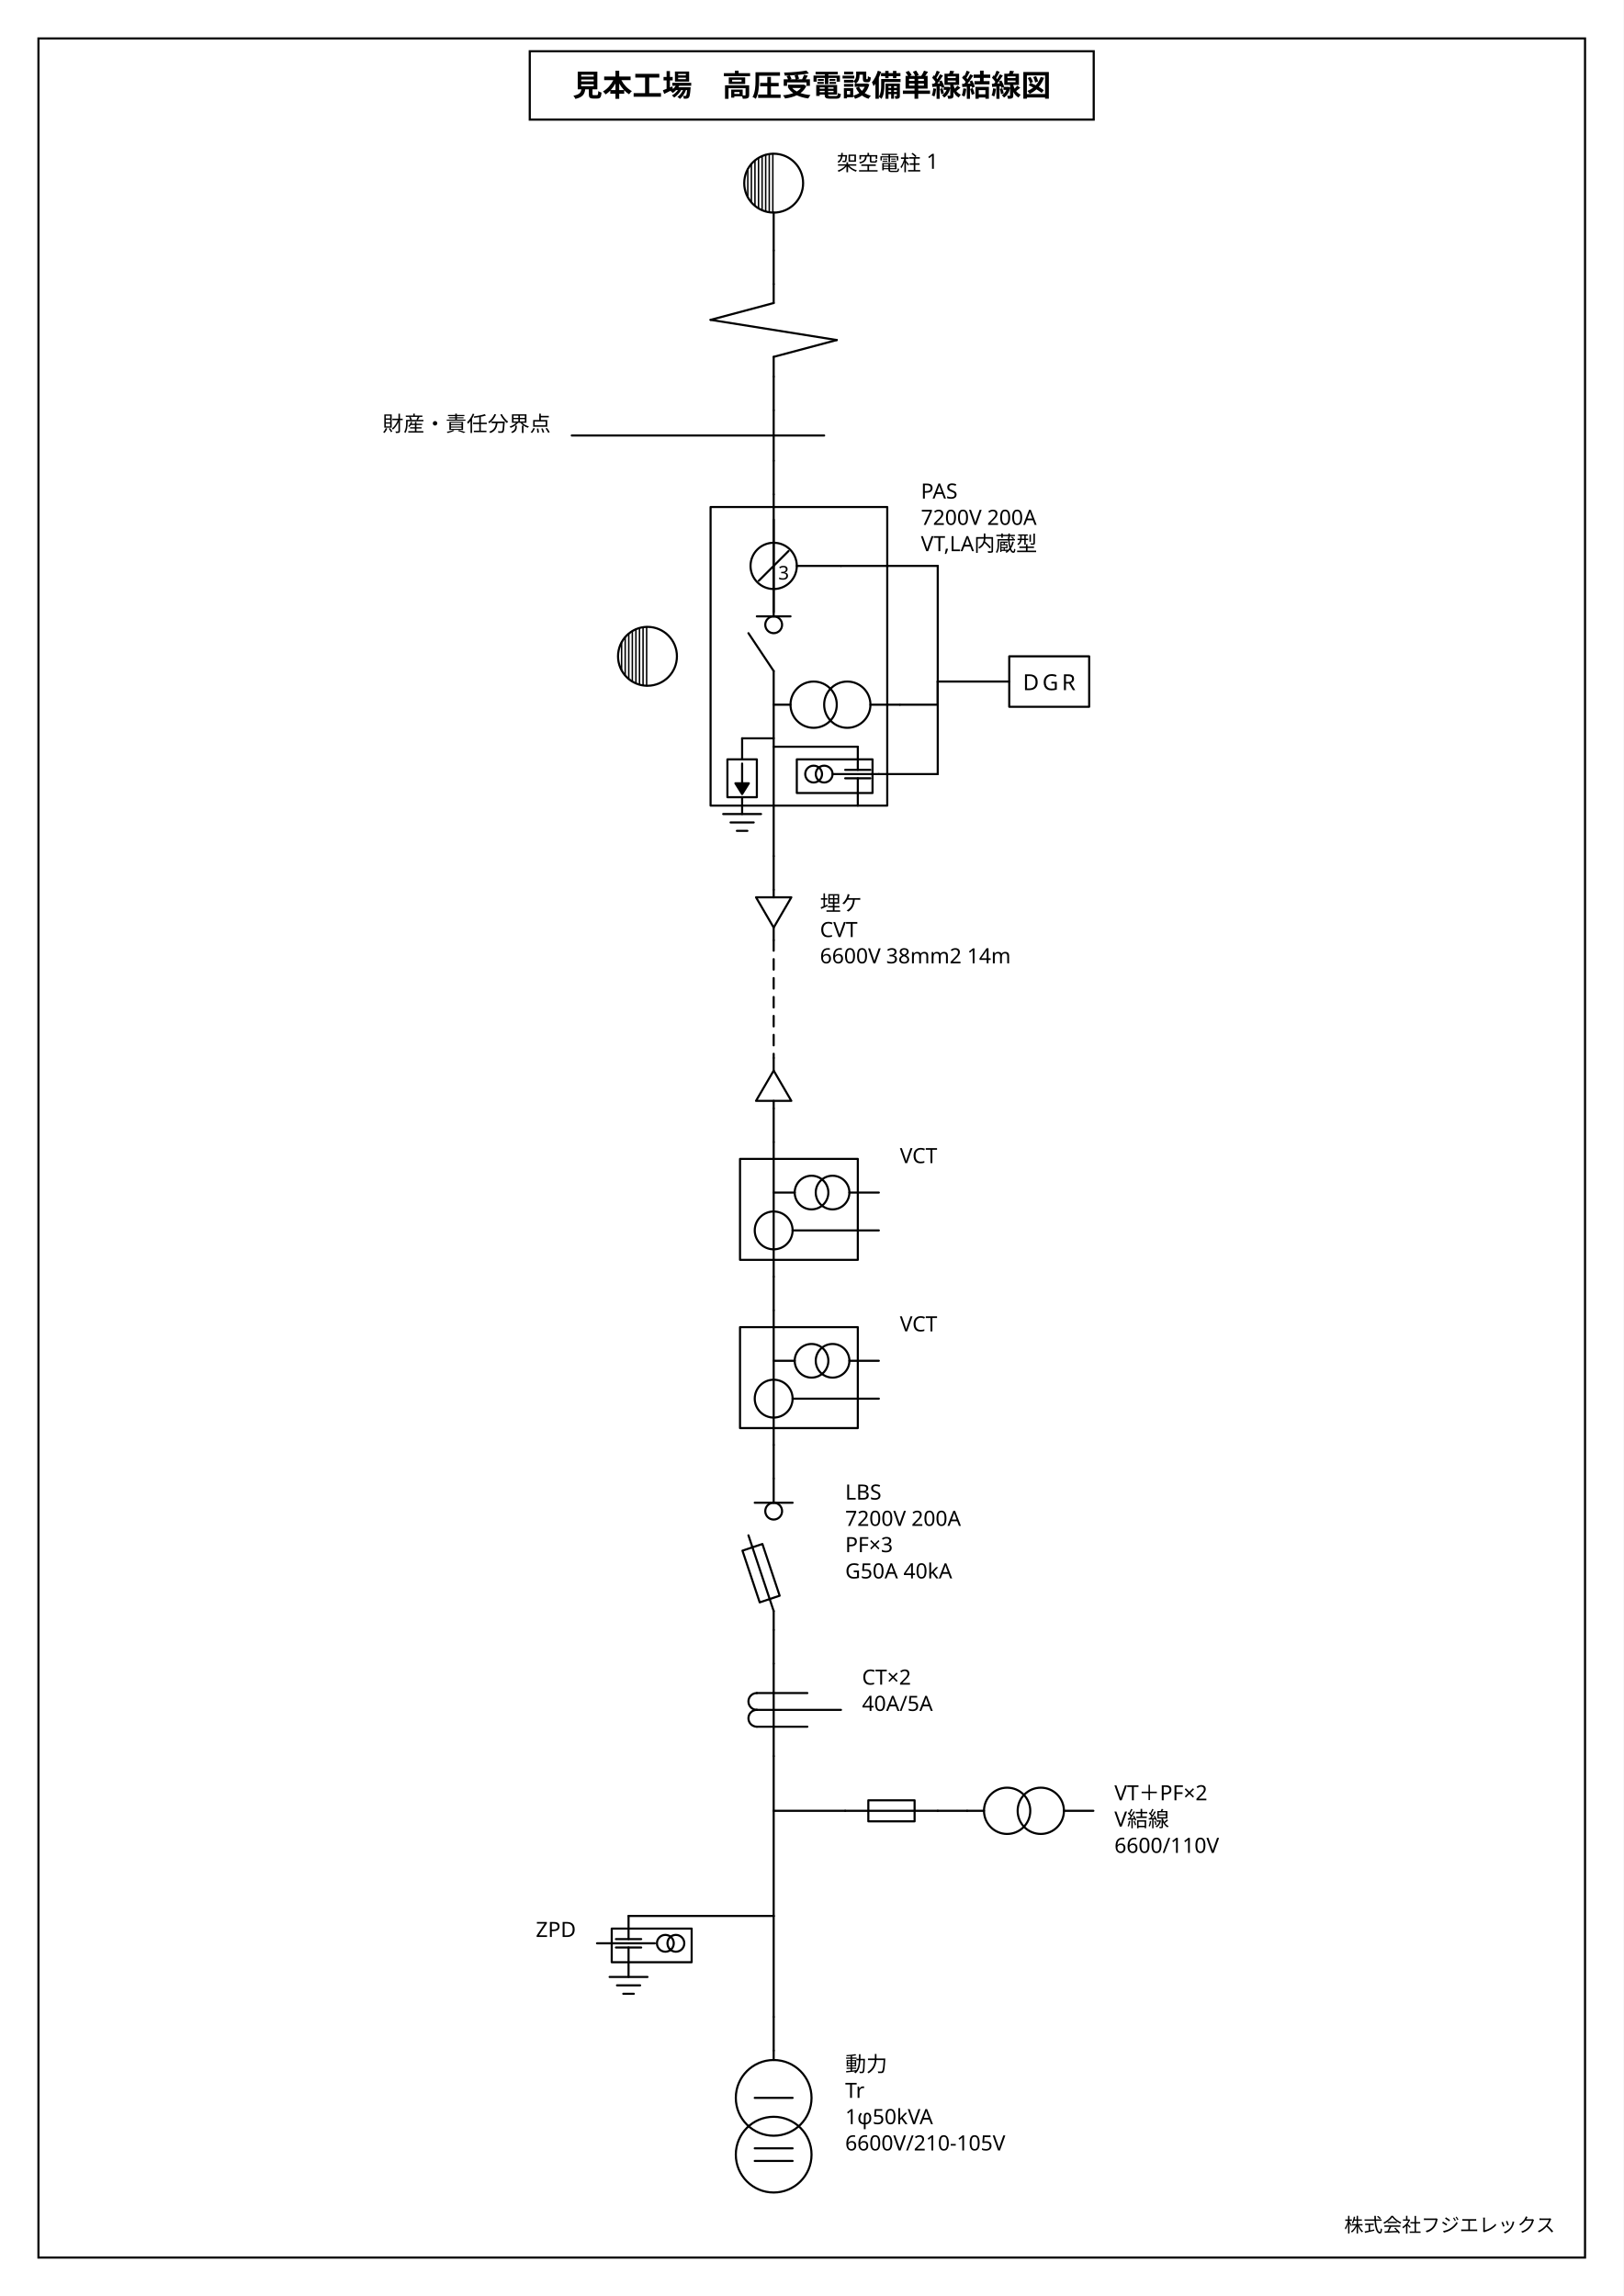
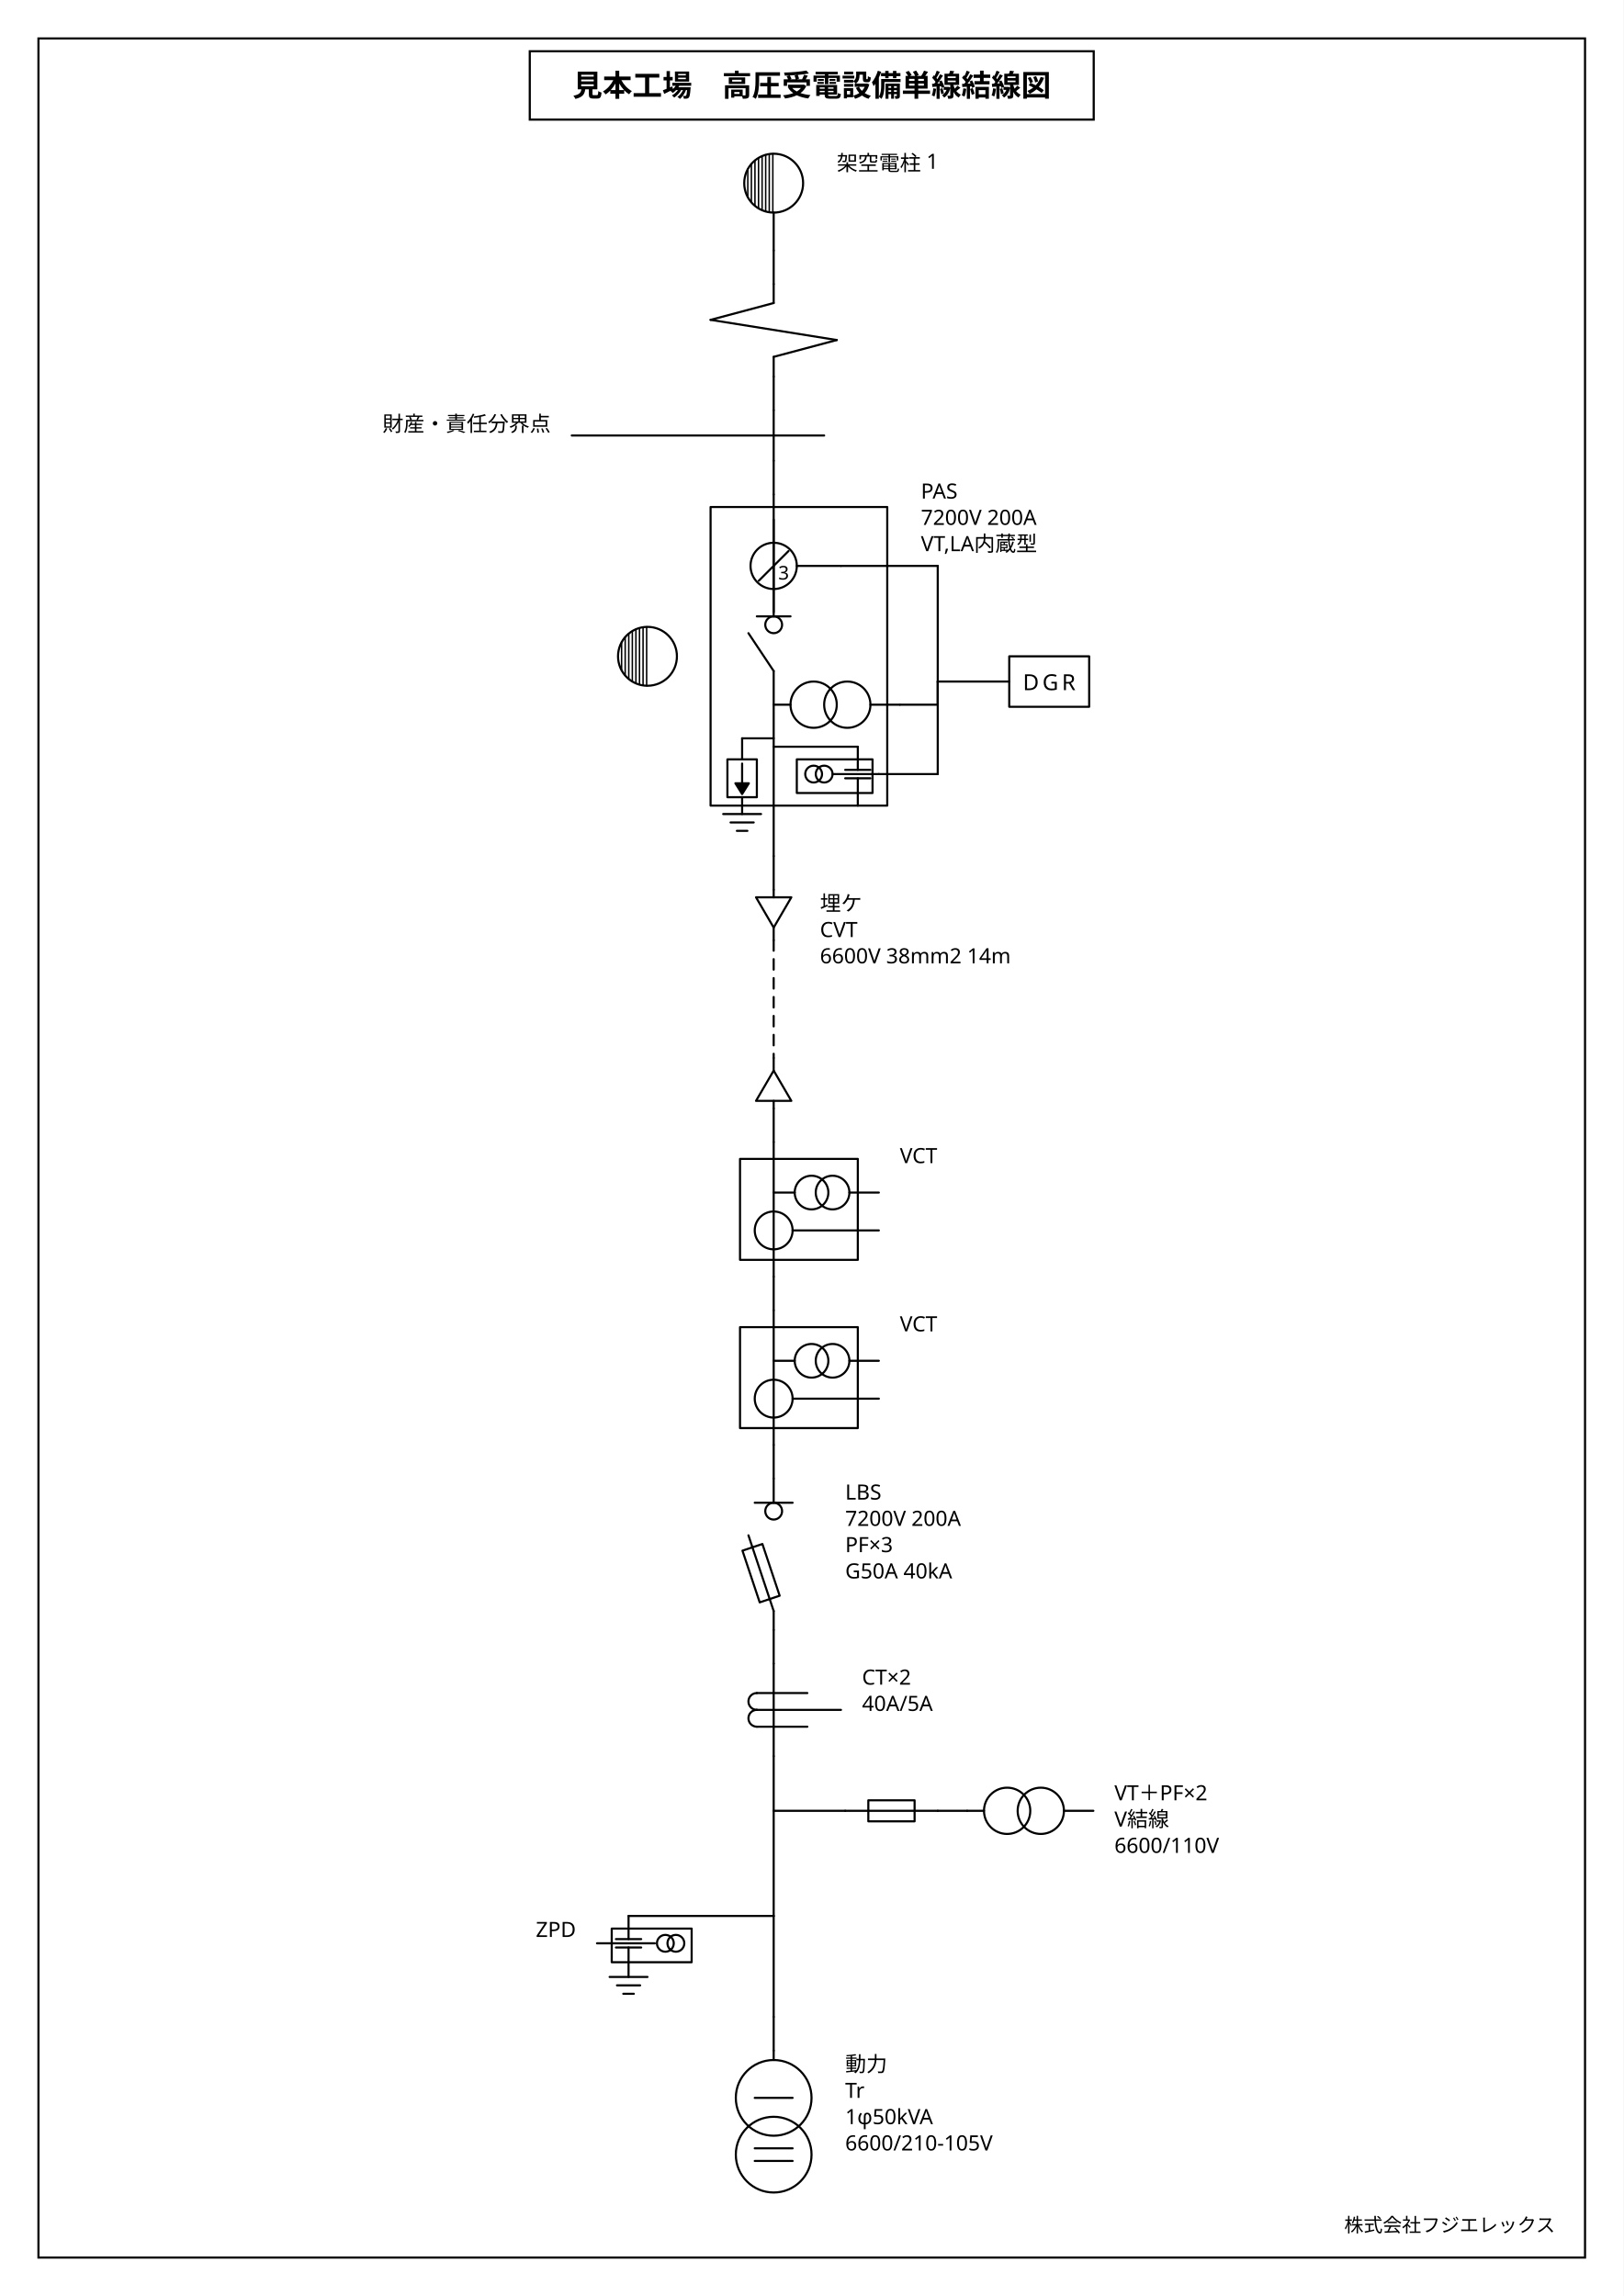
<svg xmlns="http://www.w3.org/2000/svg" viewBox="0 0 760 1075" width="760" height="1075">
  <rect x="0" y="0" width="760" height="1075" fill="#fff" />
  <g stroke="#000" fill="none">
    <rect x="18" y="18" width="724" height="1039" stroke-width="1" />
    <rect x="248" y="24" width="264" height="32" stroke-width="1" />
  </g>
  <text x="380" y="45" font-size="14" font-weight="700" text-anchor="middle" font-family="IPAGothic, 'IPAゴシック', 'Noto Sans JP', 'Hiragino Kaku Gothic ProN', 'Yu Gothic', sans-serif" fill="#000">見本工場　高圧受電設備単線結線図</text>
  <text x="728" y="1045" font-size="9" text-anchor="end" font-family="IPAGothic, 'IPAゴシック', 'Noto Sans JP', 'Hiragino Kaku Gothic ProN', 'Yu Gothic', sans-serif" fill="#000">株式会社フジエレックス</text>
  <g transform="translate(362.18 70) scale(0.9846)">
    <g stroke="#000" fill="none" stroke-linecap="round" stroke-linejoin="round" color="#000">
      <line x1="0" y1="48" x2="0" y2="64" stroke-width="1" />
      <line x1="0" y1="108" x2="0" y2="124" stroke-width="1" />
      <line x1="0" y1="148" x2="0" y2="164" stroke-width="1" />
      <line x1="0" y1="280" x2="-15" y2="280" stroke-width="1" />
      <line x1="0" y1="284" x2="40" y2="284" stroke-width="1" />
      <line x1="32" y1="198" x2="78" y2="198" stroke-width="1" />
      <line x1="78" y1="198" x2="78" y2="253" stroke-width="1" />
      <line x1="60" y1="264" x2="78" y2="264" stroke-width="1" />
      <line x1="78" y1="264" x2="78" y2="253" stroke-width="1" />
      <line x1="50" y1="297" x2="78" y2="297" stroke-width="1" />
      <line x1="78" y1="297" x2="78" y2="253" stroke-width="1" />
      <line x1="78" y1="253" x2="112" y2="253" stroke-width="1" />
      <line x1="0" y1="336" x2="0" y2="352" stroke-width="1" />
      <line x1="0" y1="376" x2="0" y2="432" stroke-width="1" stroke-dasharray="5 4" />
      <line x1="0" y1="456" x2="0" y2="472" stroke-width="1" />
      <line x1="0" y1="536" x2="0" y2="552" stroke-width="1" />
      <line x1="0" y1="616" x2="0" y2="632" stroke-width="1" />
      <line x1="0" y1="704" x2="0" y2="720" stroke-width="1" />
      <line x1="0" y1="764" x2="0" y2="790" stroke-width="1" />
      <line x1="0" y1="790" x2="34" y2="790" stroke-width="1" />
      <line x1="78" y1="790" x2="92" y2="790" stroke-width="1" />
      <line x1="0" y1="790" x2="0" y2="840" stroke-width="1" />
      <line x1="0" y1="840" x2="-69" y2="840" stroke-width="1" />
      <line x1="0" y1="840" x2="0" y2="888" stroke-width="1" />
      <line x1="0" y1="888" x2="0" y2="904" stroke-width="1" />
      <g transform="translate(-16 0)">
        <circle cx="16" cy="16" r="14" fill="none" stroke-width="1" />
        <line x1="3.7" y1="9.313" x2="3.7" y2="22.687" stroke-width="0.7" />
        <line x1="5.4" y1="6.855" x2="5.4" y2="25.145" stroke-width="0.7" />
        <line x1="7.1" y1="5.193" x2="7.1" y2="26.807" stroke-width="0.7" />
        <line x1="8.8" y1="3.993" x2="8.8" y2="28.007" stroke-width="0.7" />
        <line x1="10.5" y1="3.126" x2="10.5" y2="28.874" stroke-width="0.7" />
        <line x1="12.2" y1="2.526" x2="12.2" y2="29.474" stroke-width="0.7" />
        <line x1="13.9" y1="2.158" x2="13.9" y2="29.842" stroke-width="0.7" />
        <line x1="15.6" y1="2.006" x2="15.6" y2="29.994" stroke-width="0.7" />
        <line x1="16" y1="30" x2="16" y2="48" stroke-width="1" />
      </g>
      <text x="30" y="10" font-size="10" text-anchor="start" font-family="IPAGothic, 'IPAゴシック', 'Noto Sans JP', 'Hiragino Kaku Gothic ProN', 'Yu Gothic', sans-serif" fill="currentColor" stroke="none">
        <tspan x="30" dy="0">架空電柱 1</tspan>
      </text>
      <g transform="translate(-30 64)">
        <line x1="30" y1="0" x2="30" y2="9" stroke-width="1" />
        <line x1="30" y1="9" x2="0" y2="17" stroke-width="1" />
        <line x1="0" y1="17" x2="60" y2="26.6" stroke-width="1" />
        <line x1="60" y1="26.6" x2="30" y2="34.6" stroke-width="1" />
        <line x1="30" y1="34.6" x2="30" y2="44" stroke-width="1" />
      </g>
      <g transform="translate(-96 124)">
        <line x1="96" y1="0" x2="96" y2="24" stroke-width="1" />
        <line x1="0" y1="12" x2="120" y2="12" stroke-width="1" />
      </g>
      <text x="-106" y="134" font-size="10" text-anchor="end" font-family="IPAGothic, 'IPAゴシック', 'Noto Sans JP', 'Hiragino Kaku Gothic ProN', 'Yu Gothic', sans-serif" fill="currentColor" stroke="none">
        <tspan x="-106" dy="0">財産・責任分界点</tspan>
      </text>
      <g transform="translate(-36 164)">
        <line x1="36" y1="0" x2="36" y2="6" stroke-width="1" />
        <rect x="6" y="6" width="84" height="142" fill="none" stroke-width="1" />
        <line x1="36" y1="6" x2="36" y2="58" stroke-width="1" />
        <line x1="28" y1="58" x2="44" y2="58" stroke-width="1" />
        <circle cx="36" cy="62" r="4" fill="none" stroke-width="1" />
        <line x1="36" y1="84" x2="24" y2="66" stroke-width="1" />
        <line x1="36" y1="84" x2="36" y2="172" stroke-width="1" />
      </g>
      <text x="70" y="166" font-size="10" text-anchor="start" font-family="IPAGothic, 'IPAゴシック', 'Noto Sans JP', 'Hiragino Kaku Gothic ProN', 'Yu Gothic', sans-serif" fill="currentColor" stroke="none">
        <tspan x="70" dy="0">PAS</tspan>
        <tspan x="70" dy="12.5">7200V 200A</tspan>
        <tspan x="70" dy="12.5">VT,LA内蔵型</tspan>
      </text>
      <g transform="translate(-76 225)">
        <circle cx="16" cy="16" r="14" fill="none" stroke-width="1" />
        <line x1="3.7" y1="9.313" x2="3.7" y2="22.687" stroke-width="0.7" />
        <line x1="5.4" y1="6.855" x2="5.4" y2="25.145" stroke-width="0.7" />
        <line x1="7.1" y1="5.193" x2="7.1" y2="26.807" stroke-width="0.7" />
        <line x1="8.8" y1="3.993" x2="8.8" y2="28.007" stroke-width="0.7" />
        <line x1="10.5" y1="3.126" x2="10.5" y2="28.874" stroke-width="0.7" />
        <line x1="12.2" y1="2.526" x2="12.2" y2="29.474" stroke-width="0.7" />
        <line x1="13.9" y1="2.158" x2="13.9" y2="29.842" stroke-width="0.7" />
        <line x1="15.6" y1="2.006" x2="15.6" y2="29.994" stroke-width="0.7" />
      </g>
      <g transform="translate(-20 176)">
        <line x1="20" y1="0" x2="20" y2="44" stroke-width="1" />
        <circle cx="20" cy="22" r="11" fill="none" stroke-width="1" />
        <line x1="12.929" y1="29.071" x2="27.071" y2="14.929" stroke-width="1" />
        <text x="24.75" y="25" font-size="9" text-anchor="middle" dominant-baseline="central" font-family="IPAGothic, 'IPAゴシック', 'Noto Sans JP', 'Hiragino Kaku Gothic ProN', 'Yu Gothic', sans-serif" fill="currentColor" stroke="none">3</text>
        <line x1="31" y1="22" x2="52" y2="22" stroke-width="1" />
      </g>
      <g transform="translate(0 249)">
        <line x1="0" y1="15" x2="8" y2="15" stroke-width="1" />
        <circle cx="19" cy="15" r="11" fill="none" stroke-width="1" />
        <circle cx="35" cy="15" r="11" fill="none" stroke-width="1" />
        <line x1="46" y1="15" x2="60" y2="15" stroke-width="1" />
      </g>
      <g transform="translate(-35 280)">
        <line x1="20" y1="0" x2="20" y2="10" stroke-width="1" />
        <rect x="13" y="10" width="14" height="18" fill="none" stroke-width="1" />
        <line x1="20" y1="12" x2="20" y2="23" stroke-width="1" />
        <polygon points="16.8,21.38 20,26.5 23.2,21.38" fill="currentColor" stroke-width="1" />
        <line x1="20" y1="28" x2="20" y2="36" stroke-width="1" />
        <line x1="11" y1="36" x2="29" y2="36" stroke-width="1" />
        <line x1="14.5" y1="40" x2="25.5" y2="40" stroke-width="1" />
        <line x1="17.5" y1="44" x2="22.5" y2="44" stroke-width="1" />
      </g>
      <g transform="translate(10 284)">
        <line x1="30" y1="0" x2="30" y2="11" stroke-width="1" />
        <rect x="1" y="6" width="36" height="16" fill="none" stroke-width="1" />
        <line x1="24" y1="11" x2="36" y2="11" stroke-width="1" />
        <line x1="24" y1="15" x2="36" y2="15" stroke-width="1" />
        <line x1="30" y1="15" x2="30" y2="28" stroke-width="1" />
        <line x1="18" y1="13" x2="40" y2="13" stroke-width="1" />
        <circle cx="9" cy="13" r="4" fill="none" stroke-width="1" />
        <circle cx="14" cy="13" r="4" fill="none" stroke-width="1" />
      </g>
      <g transform="translate(112 241)">
        <rect x="0" y="0" width="38" height="24" fill="none" stroke-width="1" />
        <text x="19" y="12" font-size="10.5" text-anchor="middle" dominant-baseline="central" font-family="IPAGothic, 'IPAゴシック', 'Noto Sans JP', 'Hiragino Kaku Gothic ProN', 'Yu Gothic', sans-serif" letter-spacing="1.6" fill="currentColor" stroke="none">DGR</text>
      </g>
      <g transform="translate(-12 352)">
        <line x1="12" y1="0" x2="12" y2="3.6" stroke-width="1" />
        <polygon points="3.6,3.6 20.4,3.6 12,18" fill="none" stroke-width="1" />
        <line x1="12" y1="18" x2="12" y2="24" stroke-width="1" />
      </g>
      <text x="22" y="362" font-size="10" text-anchor="start" font-family="IPAGothic, 'IPAゴシック', 'Noto Sans JP', 'Hiragino Kaku Gothic ProN', 'Yu Gothic', sans-serif" fill="currentColor" stroke="none">
        <tspan x="22" dy="0">埋ケ</tspan>
        <tspan x="22" dy="12.5">CVT</tspan>
        <tspan x="22" dy="12.5">6600V 38mm2 14m</tspan>
      </text>
      <g transform="translate(-12 432) rotate(180 12 12)">
        <line x1="12" y1="0" x2="12" y2="3.6" stroke-width="1" />
        <polygon points="3.6,3.6 20.4,3.6 12,18" fill="none" stroke-width="1" />
        <line x1="12" y1="18" x2="12" y2="24" stroke-width="1" />
      </g>
      <g transform="translate(-22 472)">
        <line x1="22" y1="0" x2="22" y2="64" stroke-width="1" />
        <rect x="6" y="8" width="56" height="48" fill="none" stroke-width="1" />
        <line x1="22" y1="24" x2="32" y2="24" stroke-width="1" />
        <circle cx="40" cy="24" r="8" fill="none" stroke-width="1" />
        <circle cx="50" cy="24" r="8" fill="none" stroke-width="1" />
        <line x1="58" y1="24" x2="72" y2="24" stroke-width="1" />
        <circle cx="22" cy="42" r="9" fill="none" stroke-width="1" />
        <line x1="31" y1="42" x2="72" y2="42" stroke-width="1" />
      </g>
      <text x="60" y="482" font-size="10" text-anchor="start" font-family="IPAGothic, 'IPAゴシック', 'Noto Sans JP', 'Hiragino Kaku Gothic ProN', 'Yu Gothic', sans-serif" fill="currentColor" stroke="none">
        <tspan x="60" dy="0">VCT</tspan>
      </text>
      <g transform="translate(-22 552)">
        <line x1="22" y1="0" x2="22" y2="64" stroke-width="1" />
        <rect x="6" y="8" width="56" height="48" fill="none" stroke-width="1" />
        <line x1="22" y1="24" x2="32" y2="24" stroke-width="1" />
        <circle cx="40" cy="24" r="8" fill="none" stroke-width="1" />
        <circle cx="50" cy="24" r="8" fill="none" stroke-width="1" />
        <line x1="58" y1="24" x2="72" y2="24" stroke-width="1" />
        <circle cx="22" cy="42" r="9" fill="none" stroke-width="1" />
        <line x1="31" y1="42" x2="72" y2="42" stroke-width="1" />
      </g>
      <text x="60" y="562" font-size="10" text-anchor="start" font-family="IPAGothic, 'IPAゴシック', 'Noto Sans JP', 'Hiragino Kaku Gothic ProN', 'Yu Gothic', sans-serif" fill="currentColor" stroke="none">
        <tspan x="60" dy="0">VCT</tspan>
      </text>
      <g transform="translate(-24 632)">
        <line x1="24" y1="0" x2="24" y2="11.5" stroke-width="1" />
        <line x1="15" y1="11.5" x2="33" y2="11.5" stroke-width="1" />
        <circle cx="24" cy="15.5" r="4" fill="none" stroke-width="1" />
        <line x1="24" y1="63" x2="12" y2="27" stroke-width="1" />
        <polygon points="26.843,55.719 18.643,31.119 9.157,34.281 17.357,58.881" fill="none" stroke-width="1" />
        <line x1="24" y1="63" x2="24" y2="72" stroke-width="1" />
      </g>
      <text x="34" y="642" font-size="10" text-anchor="start" font-family="IPAGothic, 'IPAゴシック', 'Noto Sans JP', 'Hiragino Kaku Gothic ProN', 'Yu Gothic', sans-serif" fill="currentColor" stroke="none">
        <tspan x="34" dy="0">LBS</tspan>
        <tspan x="34" dy="12.5">7200V 200A</tspan>
        <tspan x="34" dy="12.5">PF×3</tspan>
        <tspan x="34" dy="12.5">G50A 40kA</tspan>
      </text>
      <g transform="translate(-24 720)">
        <line x1="24" y1="0" x2="24" y2="44" stroke-width="1" />
        <line x1="16" y1="14" x2="40" y2="14" stroke-width="1" />
        <line x1="16" y1="30" x2="40" y2="30" stroke-width="1" />
        <line x1="16" y1="22" x2="56" y2="22" stroke-width="1" />
        <path d="M 16 14 A 4 4 0 0 0 16 22" fill="none" stroke-width="1" />
        <path d="M 16 22 A 4 4 0 0 0 16 30" fill="none" stroke-width="1" />
      </g>
      <text x="42" y="730" font-size="10" text-anchor="start" font-family="IPAGothic, 'IPAゴシック', 'Noto Sans JP', 'Hiragino Kaku Gothic ProN', 'Yu Gothic', sans-serif" fill="currentColor" stroke="none">
        <tspan x="42" dy="0">CT×2</tspan>
        <tspan x="42" dy="12.5">40A/5A</tspan>
      </text>
      <g transform="translate(36 768) rotate(-90 20 22)">
        <line x1="20" y1="0" x2="20" y2="44" stroke-width="1" />
        <rect x="15" y="11" width="10" height="22" fill="none" stroke-width="1" />
      </g>
      <g transform="translate(92 775)">
        <line x1="0" y1="15" x2="8" y2="15" stroke-width="1" />
        <circle cx="19" cy="15" r="11" fill="none" stroke-width="1" />
        <circle cx="35" cy="15" r="11" fill="none" stroke-width="1" />
        <line x1="46" y1="15" x2="60" y2="15" stroke-width="1" />
      </g>
      <text x="162" y="785" font-size="10" text-anchor="start" font-family="IPAGothic, 'IPAゴシック', 'Noto Sans JP', 'Hiragino Kaku Gothic ProN', 'Yu Gothic', sans-serif" fill="currentColor" stroke="none">
        <tspan x="162" dy="0">VT＋PF×2</tspan>
        <tspan x="162" dy="12.5">V結線</tspan>
        <tspan x="162" dy="12.5">6600/110V</tspan>
      </text>
      <g transform="translate(-84 840)">
        <line x1="15" y1="0" x2="15" y2="11" stroke-width="1" />
        <rect x="7" y="6" width="38" height="16" fill="none" stroke-width="1" />
        <line x1="9" y1="11" x2="21" y2="11" stroke-width="1" />
        <line x1="9" y1="15" x2="21" y2="15" stroke-width="1" />
        <line x1="15" y1="15" x2="15" y2="29" stroke-width="1" />
        <line x1="6" y1="29" x2="24" y2="29" stroke-width="1" />
        <line x1="9.5" y1="33" x2="20.5" y2="33" stroke-width="1" />
        <line x1="12.5" y1="37" x2="17.5" y2="37" stroke-width="1" />
        <line x1="0" y1="13" x2="27.5" y2="13" stroke-width="1" />
        <circle cx="32.5" cy="13" r="4" fill="none" stroke-width="1" />
        <circle cx="37.5" cy="13" r="4" fill="none" stroke-width="1" />
      </g>
      <text x="-94" y="850" font-size="10" text-anchor="end" font-family="IPAGothic, 'IPAゴシック', 'Noto Sans JP', 'Hiragino Kaku Gothic ProN', 'Yu Gothic', sans-serif" fill="currentColor" stroke="none">
        <tspan x="-94" dy="0">ZPD</tspan>
      </text>
      <g transform="translate(-24 904)">
        <line x1="24" y1="0" x2="24" y2="4.5" stroke-width="1" />
        <circle cx="24" cy="22.5" r="18" fill="none" stroke-width="1" />
        <circle cx="24" cy="49.5" r="18" fill="none" stroke-width="1" />
        <line x1="15" y1="22.5" x2="33" y2="22.5" stroke-width="1" />
        <line x1="15" y1="46.5" x2="33" y2="46.5" stroke-width="1" />
        <line x1="15" y1="52.5" x2="33" y2="52.5" stroke-width="1" />
      </g>
      <text x="34" y="914" font-size="10" text-anchor="start" font-family="IPAGothic, 'IPAゴシック', 'Noto Sans JP', 'Hiragino Kaku Gothic ProN', 'Yu Gothic', sans-serif" fill="currentColor" stroke="none">
        <tspan x="34" dy="0">動力</tspan>
        <tspan x="34" dy="12.5">Tr</tspan>
        <tspan x="34" dy="12.5">1φ50kVA</tspan>
-         <tspan x="34" dy="12.5">6600V/210-105V</tspan>
+         <tspan x="34" dy="12.5">6600/210-105V</tspan>
      </text>
    </g>
  </g>
</svg>
